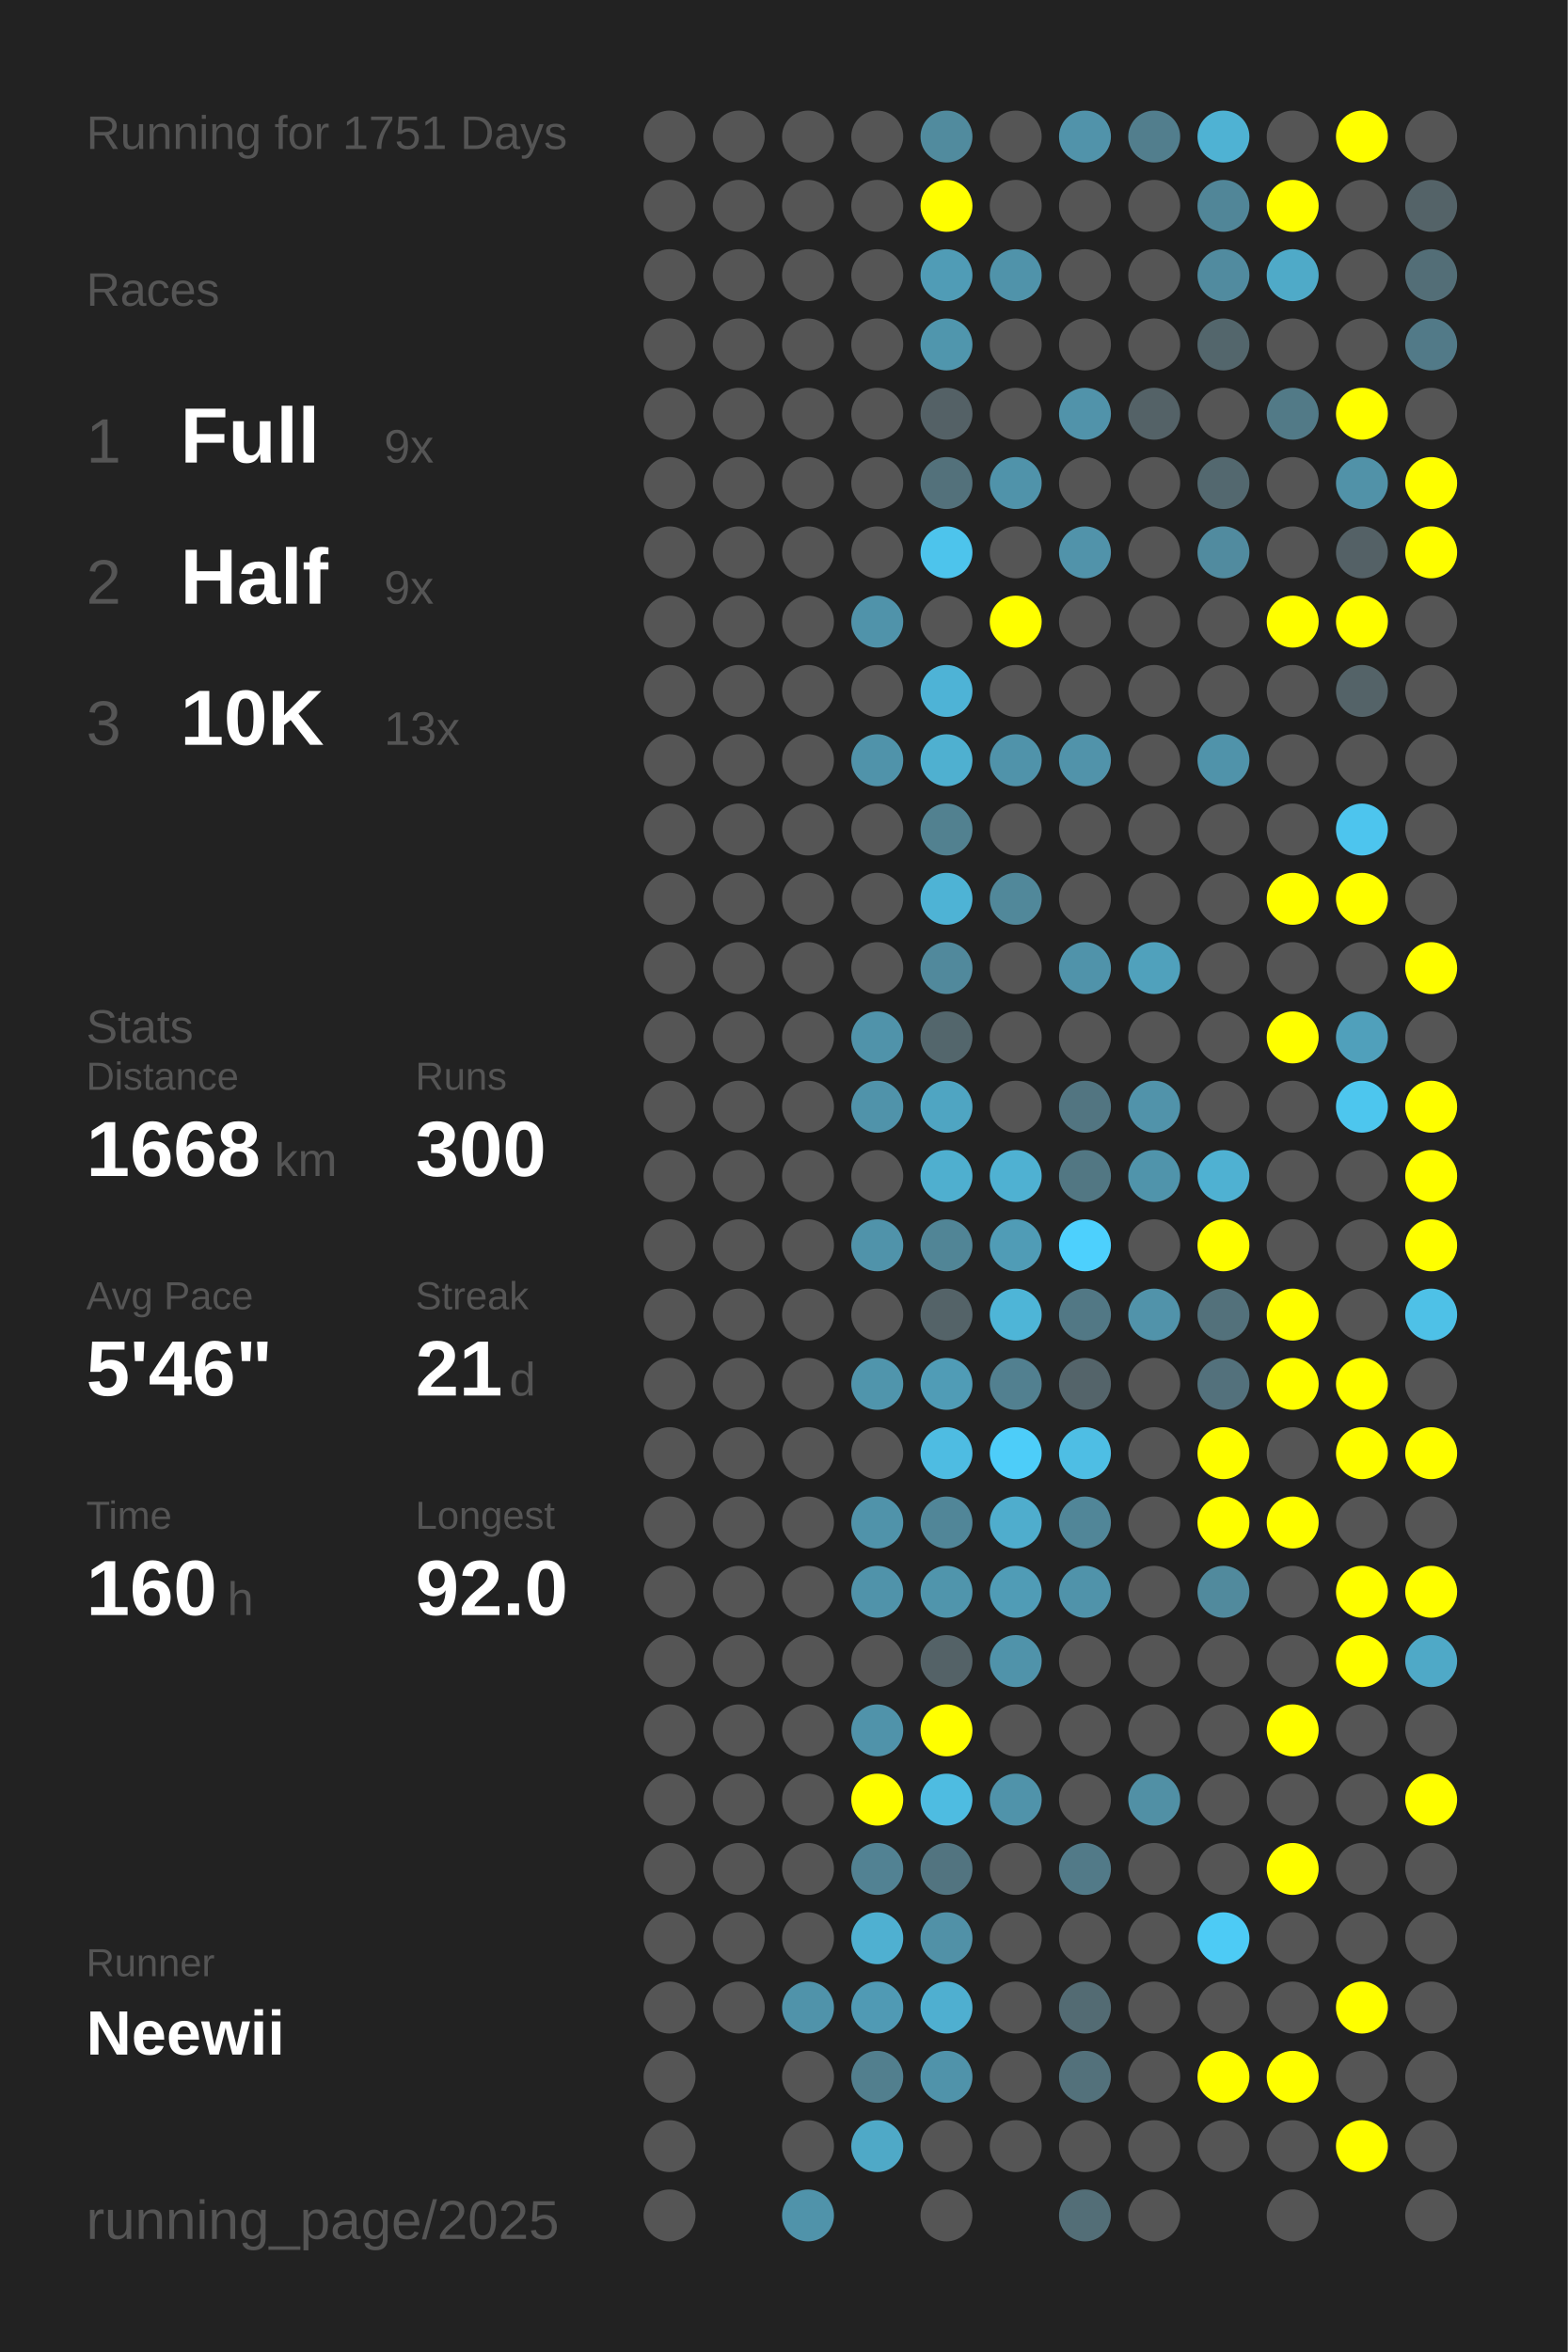
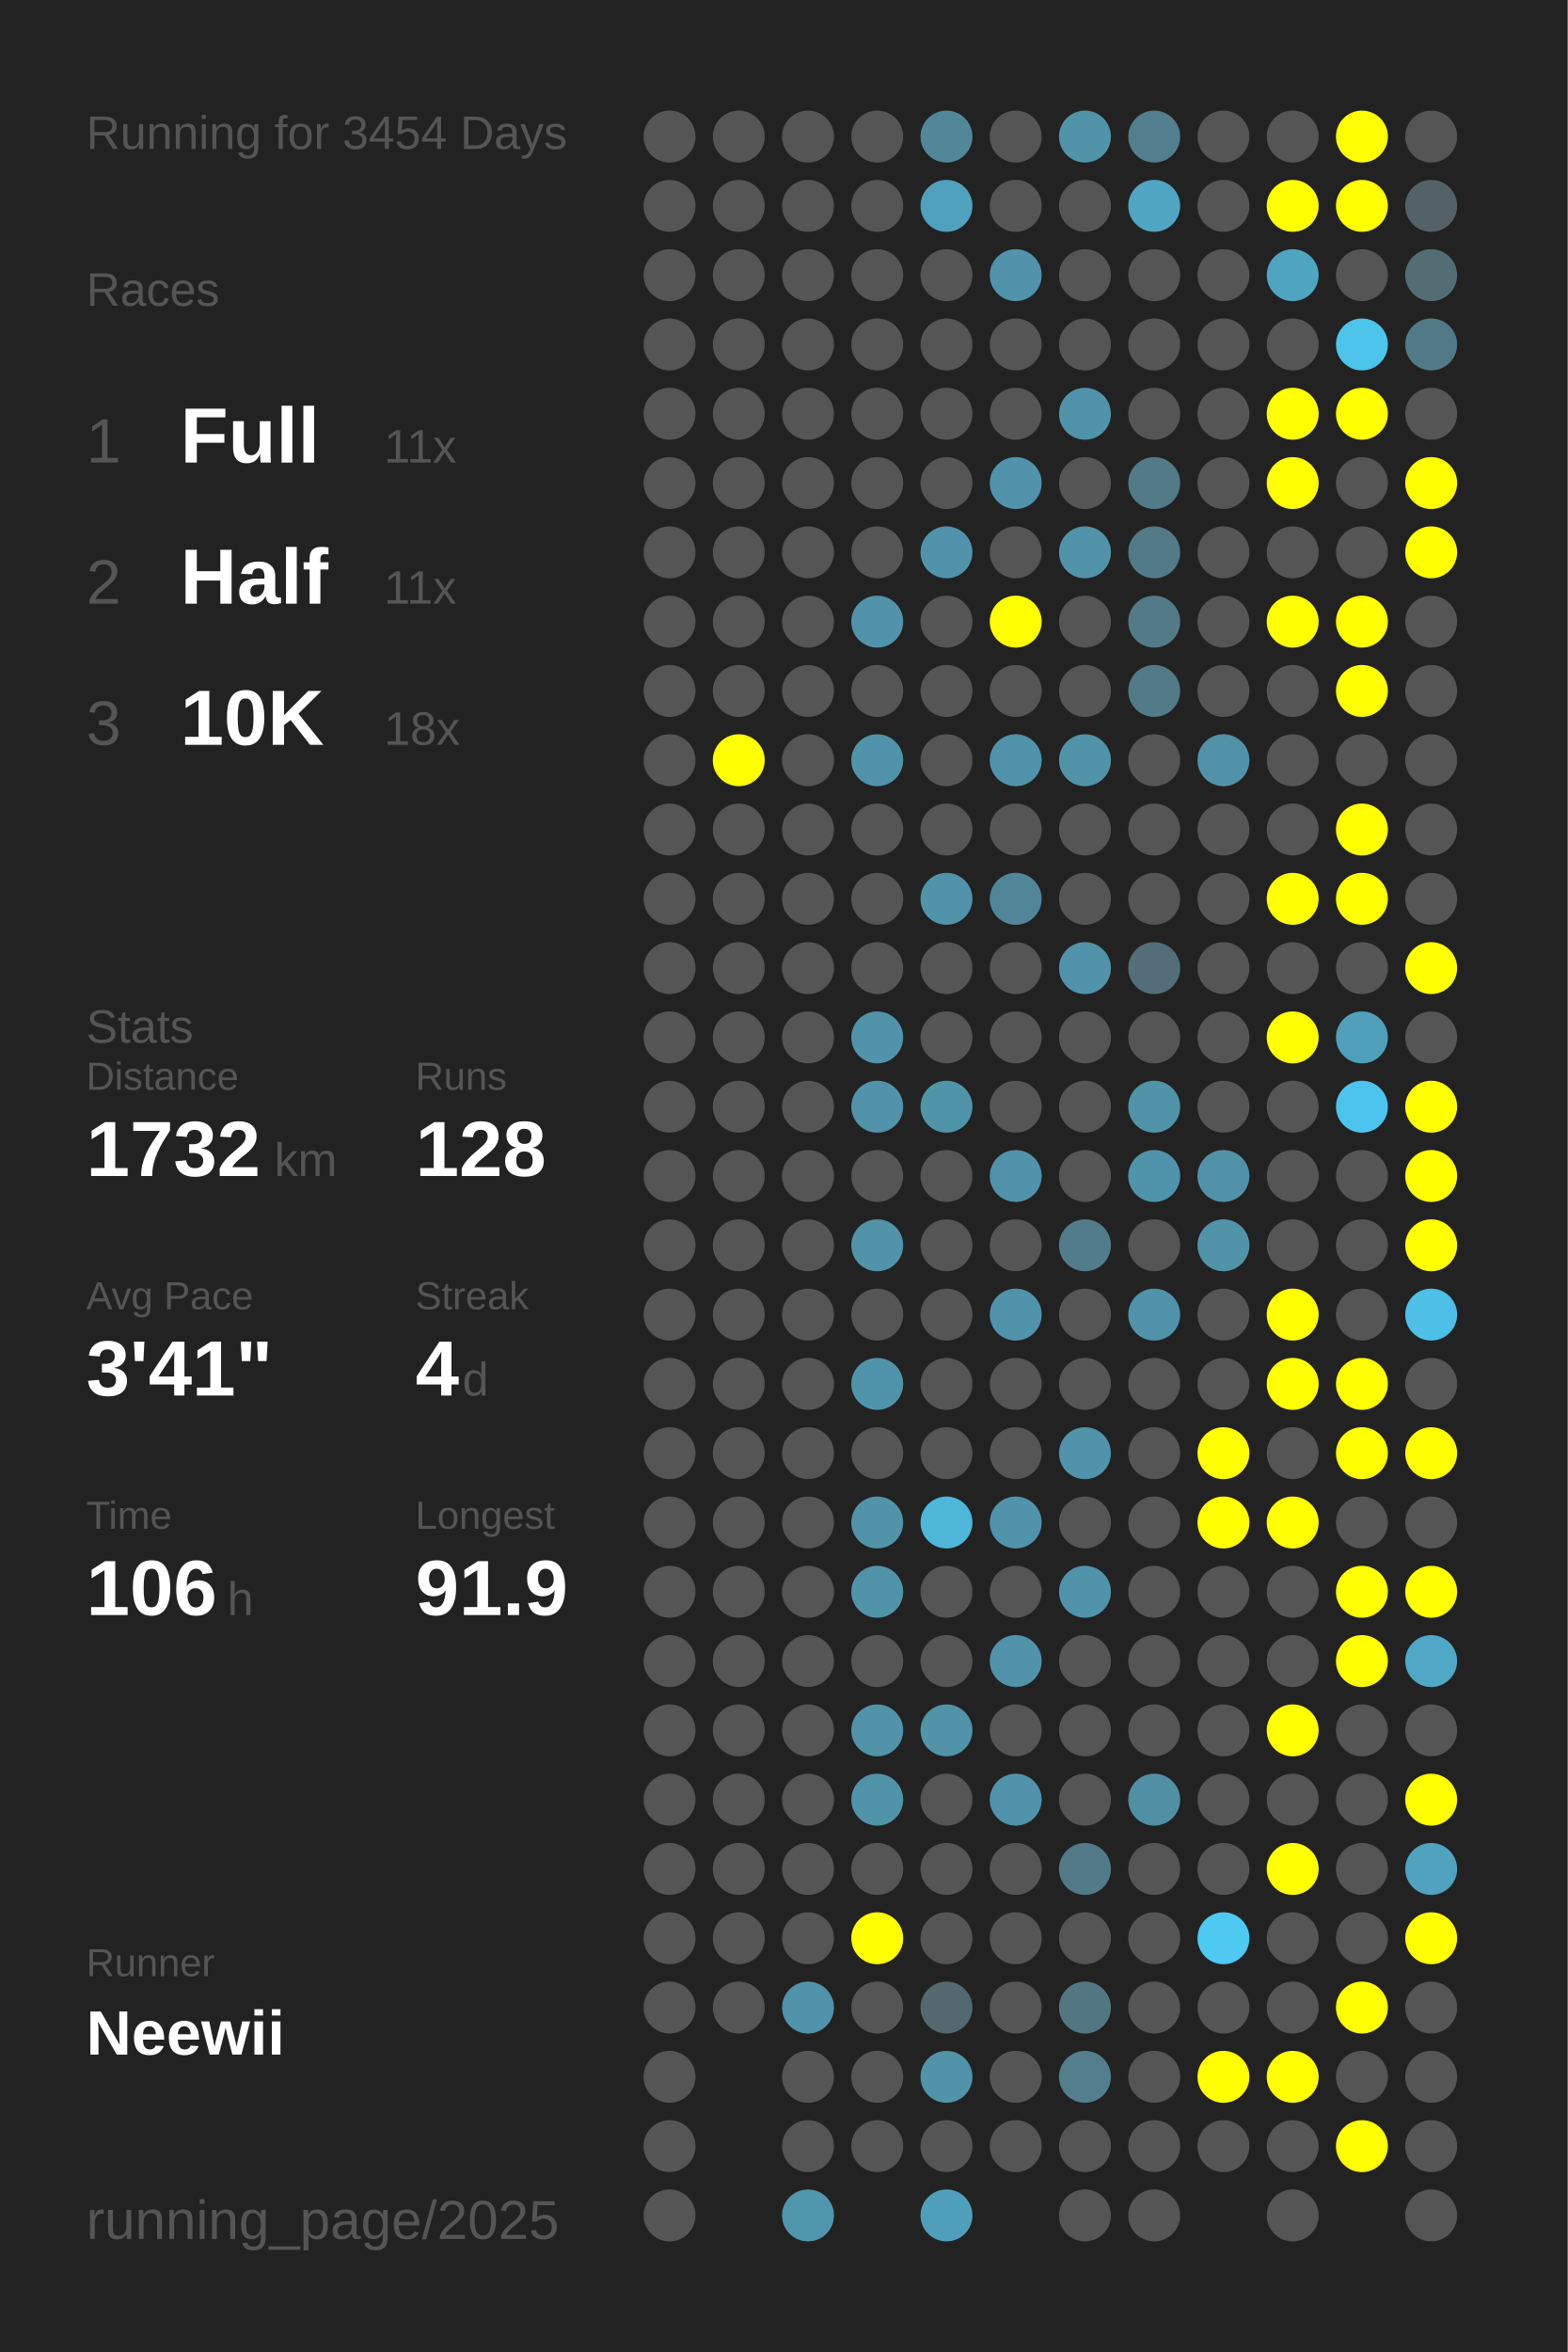
<svg xmlns="http://www.w3.org/2000/svg" baseProfile="full" height="300mm" version="1.1" viewBox="0,0,200,300" width="200mm">
  <defs />
  <rect fill="#222222" height="300" width="200" x="0" y="0" />
-   <text fill="#555555" style="font-size:6px; font-family:Arial;" x="11" y="19">Running for 1751 Days</text>
+   <text fill="#555555" style="font-size:6px; font-family:Arial;" x="11" y="19">Running for 3454 Days</text>
  <text fill="#555555" style="font-size:6px; font-family:Arial;" x="11" y="39">Races</text>
  <text fill="#555555" style="font-size:8px; font-family:Arial;" x="11" y="59">1</text>
  <text fill="#FFFFFF" style="font-size:10px; font-family:Arial; font-weight:bold;" x="23" y="59">Full</text>
-   <text fill="#555555" style="font-size:6px; font-family:Arial;" x="49" y="59">9x</text>
+   <text fill="#555555" style="font-size:6px; font-family:Arial;" x="49" y="59">11x</text>
  <text fill="#555555" style="font-size:8px; font-family:Arial;" x="11" y="77">2</text>
  <text fill="#FFFFFF" style="font-size:10px; font-family:Arial; font-weight:bold;" x="23" y="77">Half</text>
-   <text fill="#555555" style="font-size:6px; font-family:Arial;" x="49" y="77">9x</text>
+   <text fill="#555555" style="font-size:6px; font-family:Arial;" x="49" y="77">11x</text>
  <text fill="#555555" style="font-size:8px; font-family:Arial;" x="11" y="95">3</text>
  <text fill="#FFFFFF" style="font-size:10px; font-family:Arial; font-weight:bold;" x="23" y="95">10K</text>
-   <text fill="#555555" style="font-size:6px; font-family:Arial;" x="49" y="95">13x</text>
+   <text fill="#555555" style="font-size:6px; font-family:Arial;" x="49" y="95">18x</text>
  <text fill="#555555" style="font-size:6px; font-family:Arial;" x="11" y="133">Stats</text>
  <text fill="#555555" style="font-size:5px; font-family:Arial;" x="11" y="139">Distance</text>
-   <text fill="#FFFFFF" style="font-size:10px; font-family:Arial; font-weight:bold;" x="11" y="150">1668</text>
+   <text fill="#FFFFFF" style="font-size:10px; font-family:Arial; font-weight:bold;" x="11" y="150">1732</text>
  <text fill="#555555" style="font-size:6px; font-family:Arial;" x="35" y="150">km</text>
  <text fill="#555555" style="font-size:5px; font-family:Arial;" x="53" y="139">Runs</text>
-   <text fill="#FFFFFF" style="font-size:10px; font-family:Arial; font-weight:bold;" x="53" y="150">300</text>
+   <text fill="#FFFFFF" style="font-size:10px; font-family:Arial; font-weight:bold;" x="53" y="150">128</text>
  <text fill="#555555" style="font-size:5px; font-family:Arial;" x="11" y="167">Avg Pace</text>
-   <text fill="#FFFFFF" style="font-size:10px; font-family:Arial; font-weight:bold;" x="11" y="178">5'46"</text>
+   <text fill="#FFFFFF" style="font-size:10px; font-family:Arial; font-weight:bold;" x="11" y="178">3'41"</text>
  <text fill="#555555" style="font-size:5px; font-family:Arial;" x="53" y="167">Streak</text>
-   <text fill="#FFFFFF" style="font-size:10px; font-family:Arial; font-weight:bold;" x="53" y="178">21</text>
-   <text fill="#555555" style="font-size:6px; font-family:Arial;" x="65" y="178">d</text>
+   <text fill="#FFFFFF" style="font-size:10px; font-family:Arial; font-weight:bold;" x="53" y="178">4</text>
+   <text fill="#555555" style="font-size:6px; font-family:Arial;" x="59" y="178">d</text>
  <text fill="#555555" style="font-size:5px; font-family:Arial;" x="11" y="195">Time</text>
-   <text fill="#FFFFFF" style="font-size:10px; font-family:Arial; font-weight:bold;" x="11" y="206">160</text>
+   <text fill="#FFFFFF" style="font-size:10px; font-family:Arial; font-weight:bold;" x="11" y="206">106</text>
  <text fill="#555555" style="font-size:6px; font-family:Arial;" x="29" y="206">h</text>
  <text fill="#555555" style="font-size:5px; font-family:Arial;" x="53" y="195">Longest</text>
-   <text fill="#FFFFFF" style="font-size:10px; font-family:Arial; font-weight:bold;" x="53" y="206">92.0</text>
+   <text fill="#FFFFFF" style="font-size:10px; font-family:Arial; font-weight:bold;" x="53" y="206">91.9</text>
  <text fill="#555555" style="font-size:5px; font-family:Arial;" x="11" y="252.065">Runner</text>
  <text fill="#FFFFFF" style="font-size:8px; font-family:Arial; font-weight:bold;" x="11" y="262.065">Neewii</text>
  <text fill="#555555" style="font-size:7px; font-family:Arial;" x="11" y="285.581">running_page/2025</text>
  <circle cx="85.417" cy="17.419" fill="#555555" r="3.312" />
  <circle cx="85.417" cy="26.258" fill="#555555" r="3.312" />
  <circle cx="85.417" cy="35.097" fill="#555555" r="3.312" />
  <circle cx="85.417" cy="43.935" fill="#555555" r="3.312" />
  <circle cx="85.417" cy="52.774" fill="#555555" r="3.312" />
  <circle cx="85.417" cy="61.613" fill="#555555" r="3.312" />
  <circle cx="85.417" cy="70.452" fill="#555555" r="3.312" />
  <circle cx="85.417" cy="79.29" fill="#555555" r="3.312" />
  <circle cx="85.417" cy="88.129" fill="#555555" r="3.312" />
  <circle cx="85.417" cy="96.968" fill="#555555" r="3.312" />
  <circle cx="85.417" cy="105.806" fill="#555555" r="3.312" />
  <circle cx="85.417" cy="114.645" fill="#555555" r="3.312" />
  <circle cx="85.417" cy="123.484" fill="#555555" r="3.312" />
  <circle cx="85.417" cy="132.323" fill="#555555" r="3.312" />
  <circle cx="85.417" cy="141.161" fill="#555555" r="3.312" />
  <circle cx="85.417" cy="150" fill="#555555" r="3.312" />
  <circle cx="85.417" cy="158.839" fill="#555555" r="3.312" />
  <circle cx="85.417" cy="167.677" fill="#555555" r="3.312" />
  <circle cx="85.417" cy="176.516" fill="#555555" r="3.312" />
  <circle cx="85.417" cy="185.355" fill="#555555" r="3.312" />
  <circle cx="85.417" cy="194.194" fill="#555555" r="3.312" />
  <circle cx="85.417" cy="203.032" fill="#555555" r="3.312" />
  <circle cx="85.417" cy="211.871" fill="#555555" r="3.312" />
  <circle cx="85.417" cy="220.71" fill="#555555" r="3.312" />
  <circle cx="85.417" cy="229.548" fill="#555555" r="3.312" />
  <circle cx="85.417" cy="238.387" fill="#555555" r="3.312" />
  <circle cx="85.417" cy="247.226" fill="#555555" r="3.312" />
  <circle cx="85.417" cy="256.065" fill="#555555" r="3.312" />
  <circle cx="85.417" cy="264.903" fill="#555555" r="3.312" />
  <circle cx="85.417" cy="273.742" fill="#555555" r="3.312" />
  <circle cx="85.417" cy="282.581" fill="#555555" r="3.312" />
  <circle cx="94.25" cy="17.419" fill="#555555" r="3.312" />
  <circle cx="94.25" cy="26.258" fill="#555555" r="3.312" />
  <circle cx="94.25" cy="35.097" fill="#555555" r="3.312" />
  <circle cx="94.25" cy="43.935" fill="#555555" r="3.312" />
  <circle cx="94.25" cy="52.774" fill="#555555" r="3.312" />
  <circle cx="94.25" cy="61.613" fill="#555555" r="3.312" />
  <circle cx="94.25" cy="70.452" fill="#555555" r="3.312" />
  <circle cx="94.25" cy="79.29" fill="#555555" r="3.312" />
  <circle cx="94.25" cy="88.129" fill="#555555" r="3.312" />
-   <circle cx="94.25" cy="96.968" fill="#555555" r="3.312" />
+   <circle cx="94.25" cy="96.968" fill="#FFFF00" r="3.312" />
  <circle cx="94.25" cy="105.806" fill="#555555" r="3.312" />
  <circle cx="94.25" cy="114.645" fill="#555555" r="3.312" />
  <circle cx="94.25" cy="123.484" fill="#555555" r="3.312" />
  <circle cx="94.25" cy="132.323" fill="#555555" r="3.312" />
  <circle cx="94.25" cy="141.161" fill="#555555" r="3.312" />
  <circle cx="94.25" cy="150" fill="#555555" r="3.312" />
  <circle cx="94.25" cy="158.839" fill="#555555" r="3.312" />
  <circle cx="94.25" cy="167.677" fill="#555555" r="3.312" />
  <circle cx="94.25" cy="176.516" fill="#555555" r="3.312" />
  <circle cx="94.25" cy="185.355" fill="#555555" r="3.312" />
  <circle cx="94.25" cy="194.194" fill="#555555" r="3.312" />
  <circle cx="94.25" cy="203.032" fill="#555555" r="3.312" />
  <circle cx="94.25" cy="211.871" fill="#555555" r="3.312" />
  <circle cx="94.25" cy="220.71" fill="#555555" r="3.312" />
  <circle cx="94.25" cy="229.548" fill="#555555" r="3.312" />
  <circle cx="94.25" cy="238.387" fill="#555555" r="3.312" />
  <circle cx="94.25" cy="247.226" fill="#555555" r="3.312" />
  <circle cx="94.25" cy="256.065" fill="#555555" r="3.312" />
  <circle cx="103.083" cy="17.419" fill="#555555" r="3.312" />
  <circle cx="103.083" cy="26.258" fill="#555555" r="3.312" />
  <circle cx="103.083" cy="35.097" fill="#555555" r="3.312" />
  <circle cx="103.083" cy="43.935" fill="#555555" r="3.312" />
  <circle cx="103.083" cy="52.774" fill="#555555" r="3.312" />
  <circle cx="103.083" cy="61.613" fill="#555555" r="3.312" />
  <circle cx="103.083" cy="70.452" fill="#555555" r="3.312" />
  <circle cx="103.083" cy="79.29" fill="#555555" r="3.312" />
  <circle cx="103.083" cy="88.129" fill="#555555" r="3.312" />
  <circle cx="103.083" cy="96.968" fill="#555555" r="3.312" />
  <circle cx="103.083" cy="105.806" fill="#555555" r="3.312" />
  <circle cx="103.083" cy="114.645" fill="#555555" r="3.312" />
  <circle cx="103.083" cy="123.484" fill="#555555" r="3.312" />
  <circle cx="103.083" cy="132.323" fill="#555555" r="3.312" />
  <circle cx="103.083" cy="141.161" fill="#555555" r="3.312" />
  <circle cx="103.083" cy="150" fill="#555555" r="3.312" />
  <circle cx="103.083" cy="158.839" fill="#555555" r="3.312" />
  <circle cx="103.083" cy="167.677" fill="#555555" r="3.312" />
  <circle cx="103.083" cy="176.516" fill="#555555" r="3.312" />
  <circle cx="103.083" cy="185.355" fill="#555555" r="3.312" />
  <circle cx="103.083" cy="194.194" fill="#555555" r="3.312" />
  <circle cx="103.083" cy="203.032" fill="#555555" r="3.312" />
  <circle cx="103.083" cy="211.871" fill="#555555" r="3.312" />
  <circle cx="103.083" cy="220.71" fill="#555555" r="3.312" />
  <circle cx="103.083" cy="229.548" fill="#555555" r="3.312" />
  <circle cx="103.083" cy="238.387" fill="#555555" r="3.312" />
  <circle cx="103.083" cy="247.226" fill="#555555" r="3.312" />
  <circle cx="103.083" cy="256.065" fill="#5093aa" r="3.312" />
  <circle cx="103.083" cy="264.903" fill="#555555" r="3.312" />
  <circle cx="103.083" cy="273.742" fill="#555555" r="3.312" />
-   <circle cx="103.083" cy="282.581" fill="#5093aa" r="3.312" />
+   <circle cx="103.083" cy="282.581" fill="#5096ad" r="3.312" />
  <circle cx="111.917" cy="17.419" fill="#555555" r="3.312" />
  <circle cx="111.917" cy="26.258" fill="#555555" r="3.312" />
  <circle cx="111.917" cy="35.097" fill="#555555" r="3.312" />
  <circle cx="111.917" cy="43.935" fill="#555555" r="3.312" />
  <circle cx="111.917" cy="52.774" fill="#555555" r="3.312" />
  <circle cx="111.917" cy="61.613" fill="#555555" r="3.312" />
  <circle cx="111.917" cy="70.452" fill="#555555" r="3.312" />
  <circle cx="111.917" cy="79.29" fill="#5093aa" r="3.312" />
  <circle cx="111.917" cy="88.129" fill="#555555" r="3.312" />
  <circle cx="111.917" cy="96.968" fill="#5093aa" r="3.312" />
  <circle cx="111.917" cy="105.806" fill="#555555" r="3.312" />
  <circle cx="111.917" cy="114.645" fill="#555555" r="3.312" />
  <circle cx="111.917" cy="123.484" fill="#555555" r="3.312" />
  <circle cx="111.917" cy="132.323" fill="#5093aa" r="3.312" />
  <circle cx="111.917" cy="141.161" fill="#5093aa" r="3.312" />
  <circle cx="111.917" cy="150" fill="#555555" r="3.312" />
-   <circle cx="111.917" cy="158.839" fill="#5093aa" r="3.312" />
+   <circle cx="111.917" cy="158.839" fill="#5193a9" r="3.312" />
  <circle cx="111.917" cy="167.677" fill="#555555" r="3.312" />
-   <circle cx="111.917" cy="176.516" fill="#5095ac" r="3.312" />
+   <circle cx="111.917" cy="176.516" fill="#5094ab" r="3.312" />
  <circle cx="111.917" cy="185.355" fill="#555555" r="3.312" />
-   <circle cx="111.917" cy="194.194" fill="#5093aa" r="3.312" />
-   <circle cx="111.917" cy="203.032" fill="#5093aa" r="3.312" />
+   <circle cx="111.917" cy="194.194" fill="#5193a9" r="3.312" />
+   <circle cx="111.917" cy="203.032" fill="#5193a9" r="3.312" />
  <circle cx="111.917" cy="211.871" fill="#555555" r="3.312" />
-   <circle cx="111.917" cy="220.71" fill="#5093aa" r="3.312" />
-   <circle cx="111.917" cy="229.548" fill="#FFFF00" r="3.312" />
-   <circle cx="111.917" cy="238.387" fill="#528293" r="3.312" />
-   <circle cx="111.917" cy="247.226" fill="#4fb0d1" r="3.312" />
-   <circle cx="111.917" cy="256.065" fill="#509ab4" r="3.312" />
-   <circle cx="111.917" cy="264.903" fill="#527f8e" r="3.312" />
-   <circle cx="111.917" cy="273.742" fill="#4fa9c7" r="3.312" />
-   <circle cx="120.75" cy="17.419" fill="#518b9e" r="3.312" />
-   <circle cx="120.75" cy="26.258" fill="#FFFF00" r="3.312" />
-   <circle cx="120.75" cy="35.097" fill="#509cb6" r="3.312" />
-   <circle cx="120.75" cy="43.935" fill="#5096ad" r="3.312" />
-   <circle cx="120.75" cy="52.774" fill="#546166" r="3.312" />
-   <circle cx="120.75" cy="61.613" fill="#53717b" r="3.312" />
-   <circle cx="120.75" cy="70.452" fill="#4dc4ec" r="3.312" />
+   <circle cx="111.917" cy="220.71" fill="#5193a9" r="3.312" />
+   <circle cx="111.917" cy="229.548" fill="#5193a9" r="3.312" />
+   <circle cx="111.917" cy="238.387" fill="#555555" r="3.312" />
+   <circle cx="111.917" cy="247.226" fill="#FFFF00" r="3.312" />
+   <circle cx="111.917" cy="256.065" fill="#555555" r="3.312" />
+   <circle cx="111.917" cy="264.903" fill="#555555" r="3.312" />
+   <circle cx="111.917" cy="273.742" fill="#555555" r="3.312" />
+   <circle cx="120.75" cy="17.419" fill="#518799" r="3.312" />
+   <circle cx="120.75" cy="26.258" fill="#50a1bd" r="3.312" />
+   <circle cx="120.75" cy="35.097" fill="#555555" r="3.312" />
+   <circle cx="120.75" cy="43.935" fill="#555555" r="3.312" />
+   <circle cx="120.75" cy="52.774" fill="#555555" r="3.312" />
+   <circle cx="120.75" cy="61.613" fill="#555555" r="3.312" />
+   <circle cx="120.75" cy="70.452" fill="#5093aa" r="3.312" />
  <circle cx="120.75" cy="79.29" fill="#555555" r="3.312" />
-   <circle cx="120.75" cy="88.129" fill="#4eb3d6" r="3.312" />
-   <circle cx="120.75" cy="96.968" fill="#4fb0d0" r="3.312" />
-   <circle cx="120.75" cy="105.806" fill="#528190" r="3.312" />
-   <circle cx="120.75" cy="114.645" fill="#4eb3d5" r="3.312" />
-   <circle cx="120.75" cy="123.484" fill="#51899c" r="3.312" />
-   <circle cx="120.75" cy="132.323" fill="#53666c" r="3.312" />
-   <circle cx="120.75" cy="141.161" fill="#4fa5c2" r="3.312" />
-   <circle cx="120.75" cy="150" fill="#4fafcf" r="3.312" />
-   <circle cx="120.75" cy="158.839" fill="#518596" r="3.312" />
-   <circle cx="120.75" cy="167.677" fill="#546368" r="3.312" />
-   <circle cx="120.75" cy="176.516" fill="#509cb6" r="3.312" />
-   <circle cx="120.75" cy="185.355" fill="#4ebce2" r="3.312" />
-   <circle cx="120.75" cy="194.194" fill="#518698" r="3.312" />
-   <circle cx="120.75" cy="203.032" fill="#5095ac" r="3.312" />
-   <circle cx="120.75" cy="211.871" fill="#546267" r="3.312" />
-   <circle cx="120.75" cy="220.71" fill="#FFFF00" r="3.312" />
-   <circle cx="120.75" cy="229.548" fill="#4ebce1" r="3.312" />
-   <circle cx="120.75" cy="238.387" fill="#527480" r="3.312" />
-   <circle cx="120.75" cy="247.226" fill="#5191a7" r="3.312" />
-   <circle cx="120.75" cy="256.065" fill="#4fafd0" r="3.312" />
-   <circle cx="120.75" cy="264.903" fill="#5093aa" r="3.312" />
+   <circle cx="120.75" cy="88.129" fill="#555555" r="3.312" />
+   <circle cx="120.75" cy="96.968" fill="#555555" r="3.312" />
+   <circle cx="120.75" cy="105.806" fill="#555555" r="3.312" />
+   <circle cx="120.75" cy="114.645" fill="#5093aa" r="3.312" />
+   <circle cx="120.75" cy="123.484" fill="#555555" r="3.312" />
+   <circle cx="120.75" cy="132.323" fill="#555555" r="3.312" />
+   <circle cx="120.75" cy="141.161" fill="#5094aa" r="3.312" />
+   <circle cx="120.75" cy="150" fill="#555555" r="3.312" />
+   <circle cx="120.75" cy="158.839" fill="#555555" r="3.312" />
+   <circle cx="120.75" cy="167.677" fill="#555555" r="3.312" />
+   <circle cx="120.75" cy="176.516" fill="#555555" r="3.312" />
+   <circle cx="120.75" cy="185.355" fill="#555555" r="3.312" />
+   <circle cx="120.75" cy="194.194" fill="#4eb7da" r="3.312" />
+   <circle cx="120.75" cy="203.032" fill="#555555" r="3.312" />
+   <circle cx="120.75" cy="211.871" fill="#555555" r="3.312" />
+   <circle cx="120.75" cy="220.71" fill="#5193a9" r="3.312" />
+   <circle cx="120.75" cy="229.548" fill="#555555" r="3.312" />
+   <circle cx="120.75" cy="238.387" fill="#555555" r="3.312" />
+   <circle cx="120.75" cy="247.226" fill="#555555" r="3.312" />
+   <circle cx="120.75" cy="256.065" fill="#53686f" r="3.312" />
+   <circle cx="120.75" cy="264.903" fill="#5193a9" r="3.312" />
  <circle cx="120.75" cy="273.742" fill="#555555" r="3.312" />
-   <circle cx="120.75" cy="282.581" fill="#555555" r="3.312" />
+   <circle cx="120.75" cy="282.581" fill="#509fba" r="3.312" />
  <circle cx="129.583" cy="17.419" fill="#555555" r="3.312" />
  <circle cx="129.583" cy="26.258" fill="#555555" r="3.312" />
  <circle cx="129.583" cy="35.097" fill="#5093aa" r="3.312" />
  <circle cx="129.583" cy="43.935" fill="#555555" r="3.312" />
  <circle cx="129.583" cy="52.774" fill="#555555" r="3.312" />
  <circle cx="129.583" cy="61.613" fill="#5093aa" r="3.312" />
  <circle cx="129.583" cy="70.452" fill="#555555" r="3.312" />
  <circle cx="129.583" cy="79.29" fill="#FFFF00" r="3.312" />
  <circle cx="129.583" cy="88.129" fill="#555555" r="3.312" />
  <circle cx="129.583" cy="96.968" fill="#5093aa" r="3.312" />
  <circle cx="129.583" cy="105.806" fill="#555555" r="3.312" />
-   <circle cx="129.583" cy="114.645" fill="#51889a" r="3.312" />
+   <circle cx="129.583" cy="114.645" fill="#518698" r="3.312" />
  <circle cx="129.583" cy="123.484" fill="#555555" r="3.312" />
  <circle cx="129.583" cy="132.323" fill="#555555" r="3.312" />
  <circle cx="129.583" cy="141.161" fill="#555555" r="3.312" />
-   <circle cx="129.583" cy="150" fill="#4fb1d2" r="3.312" />
-   <circle cx="129.583" cy="158.839" fill="#509cb6" r="3.312" />
-   <circle cx="129.583" cy="167.677" fill="#4eb5d7" r="3.312" />
-   <circle cx="129.583" cy="176.516" fill="#528090" r="3.312" />
-   <circle cx="129.583" cy="185.355" fill="#4dcdf9" r="3.312" />
-   <circle cx="129.583" cy="194.194" fill="#4fadcd" r="3.312" />
-   <circle cx="129.583" cy="203.032" fill="#509cb6" r="3.312" />
+   <circle cx="129.583" cy="150" fill="#5093aa" r="3.312" />
+   <circle cx="129.583" cy="158.839" fill="#555555" r="3.312" />
+   <circle cx="129.583" cy="167.677" fill="#5093aa" r="3.312" />
+   <circle cx="129.583" cy="176.516" fill="#555555" r="3.312" />
+   <circle cx="129.583" cy="185.355" fill="#555555" r="3.312" />
+   <circle cx="129.583" cy="194.194" fill="#5093aa" r="3.312" />
+   <circle cx="129.583" cy="203.032" fill="#555555" r="3.312" />
  <circle cx="129.583" cy="211.871" fill="#5093aa" r="3.312" />
  <circle cx="129.583" cy="220.71" fill="#555555" r="3.312" />
  <circle cx="129.583" cy="229.548" fill="#5093aa" r="3.312" />
  <circle cx="129.583" cy="238.387" fill="#555555" r="3.312" />
  <circle cx="129.583" cy="247.226" fill="#555555" r="3.312" />
  <circle cx="129.583" cy="256.065" fill="#555555" r="3.312" />
  <circle cx="129.583" cy="264.903" fill="#555555" r="3.312" />
  <circle cx="129.583" cy="273.742" fill="#555555" r="3.312" />
-   <circle cx="138.417" cy="17.419" fill="#5193aa" r="3.312" />
+   <circle cx="138.417" cy="17.419" fill="#5193a9" r="3.312" />
  <circle cx="138.417" cy="26.258" fill="#555555" r="3.312" />
  <circle cx="138.417" cy="35.097" fill="#555555" r="3.312" />
  <circle cx="138.417" cy="43.935" fill="#555555" r="3.312" />
-   <circle cx="138.417" cy="52.774" fill="#5193aa" r="3.312" />
+   <circle cx="138.417" cy="52.774" fill="#5093aa" r="3.312" />
  <circle cx="138.417" cy="61.613" fill="#555555" r="3.312" />
-   <circle cx="138.417" cy="70.452" fill="#5193aa" r="3.312" />
+   <circle cx="138.417" cy="70.452" fill="#5193a9" r="3.312" />
  <circle cx="138.417" cy="79.29" fill="#555555" r="3.312" />
  <circle cx="138.417" cy="88.129" fill="#555555" r="3.312" />
-   <circle cx="138.417" cy="96.968" fill="#5193aa" r="3.312" />
+   <circle cx="138.417" cy="96.968" fill="#5193a9" r="3.312" />
  <circle cx="138.417" cy="105.806" fill="#555555" r="3.312" />
  <circle cx="138.417" cy="114.645" fill="#555555" r="3.312" />
  <circle cx="138.417" cy="123.484" fill="#5093aa" r="3.312" />
  <circle cx="138.417" cy="132.323" fill="#555555" r="3.312" />
-   <circle cx="138.417" cy="141.161" fill="#527581" r="3.312" />
-   <circle cx="138.417" cy="150" fill="#527783" r="3.312" />
-   <circle cx="138.417" cy="158.839" fill="#4dd0fd" r="3.312" />
-   <circle cx="138.417" cy="167.677" fill="#527885" r="3.312" />
-   <circle cx="138.417" cy="176.516" fill="#54646a" r="3.312" />
-   <circle cx="138.417" cy="185.355" fill="#4ebee4" r="3.312" />
-   <circle cx="138.417" cy="194.194" fill="#518698" r="3.312" />
+   <circle cx="138.417" cy="141.161" fill="#555555" r="3.312" />
+   <circle cx="138.417" cy="150" fill="#555555" r="3.312" />
+   <circle cx="138.417" cy="158.839" fill="#527c8b" r="3.312" />
+   <circle cx="138.417" cy="167.677" fill="#555555" r="3.312" />
+   <circle cx="138.417" cy="176.516" fill="#555555" r="3.312" />
+   <circle cx="138.417" cy="185.355" fill="#5093aa" r="3.312" />
+   <circle cx="138.417" cy="194.194" fill="#555555" r="3.312" />
  <circle cx="138.417" cy="203.032" fill="#5093aa" r="3.312" />
  <circle cx="138.417" cy="211.871" fill="#555555" r="3.312" />
  <circle cx="138.417" cy="220.71" fill="#555555" r="3.312" />
  <circle cx="138.417" cy="229.548" fill="#555555" r="3.312" />
-   <circle cx="138.417" cy="238.387" fill="#527a88" r="3.312" />
+   <circle cx="138.417" cy="238.387" fill="#527987" r="3.312" />
  <circle cx="138.417" cy="247.226" fill="#555555" r="3.312" />
-   <circle cx="138.417" cy="256.065" fill="#536b73" r="3.312" />
-   <circle cx="138.417" cy="264.903" fill="#53717b" r="3.312" />
+   <circle cx="138.417" cy="256.065" fill="#527783" r="3.312" />
+   <circle cx="138.417" cy="264.903" fill="#527e8d" r="3.312" />
  <circle cx="138.417" cy="273.742" fill="#555555" r="3.312" />
-   <circle cx="138.417" cy="282.581" fill="#536e77" r="3.312" />
+   <circle cx="138.417" cy="282.581" fill="#555555" r="3.312" />
  <circle cx="147.25" cy="17.419" fill="#527e8d" r="3.312" />
-   <circle cx="147.25" cy="26.258" fill="#555555" r="3.312" />
+   <circle cx="147.25" cy="26.258" fill="#4fa5c2" r="3.312" />
  <circle cx="147.25" cy="35.097" fill="#555555" r="3.312" />
  <circle cx="147.25" cy="43.935" fill="#555555" r="3.312" />
-   <circle cx="147.25" cy="52.774" fill="#546267" r="3.312" />
-   <circle cx="147.25" cy="61.613" fill="#555555" r="3.312" />
-   <circle cx="147.25" cy="70.452" fill="#555555" r="3.312" />
-   <circle cx="147.25" cy="79.29" fill="#555555" r="3.312" />
-   <circle cx="147.25" cy="88.129" fill="#555555" r="3.312" />
+   <circle cx="147.25" cy="52.774" fill="#555555" r="3.312" />
+   <circle cx="147.25" cy="61.613" fill="#527a87" r="3.312" />
+   <circle cx="147.25" cy="70.452" fill="#527a87" r="3.312" />
+   <circle cx="147.25" cy="79.29" fill="#527a87" r="3.312" />
+   <circle cx="147.25" cy="88.129" fill="#527a87" r="3.312" />
  <circle cx="147.25" cy="96.968" fill="#555555" r="3.312" />
  <circle cx="147.25" cy="105.806" fill="#555555" r="3.312" />
  <circle cx="147.25" cy="114.645" fill="#555555" r="3.312" />
-   <circle cx="147.25" cy="123.484" fill="#50a1bc" r="3.312" />
+   <circle cx="147.25" cy="123.484" fill="#536e78" r="3.312" />
  <circle cx="147.25" cy="132.323" fill="#555555" r="3.312" />
-   <circle cx="147.25" cy="141.161" fill="#5193aa" r="3.312" />
+   <circle cx="147.25" cy="141.161" fill="#5193a9" r="3.312" />
  <circle cx="147.25" cy="150" fill="#5094ab" r="3.312" />
  <circle cx="147.25" cy="158.839" fill="#555555" r="3.312" />
-   <circle cx="147.25" cy="167.677" fill="#5193aa" r="3.312" />
+   <circle cx="147.25" cy="167.677" fill="#5093aa" r="3.312" />
  <circle cx="147.25" cy="176.516" fill="#555555" r="3.312" />
  <circle cx="147.25" cy="185.355" fill="#555555" r="3.312" />
  <circle cx="147.25" cy="194.194" fill="#555555" r="3.312" />
  <circle cx="147.25" cy="203.032" fill="#555555" r="3.312" />
  <circle cx="147.25" cy="211.871" fill="#555555" r="3.312" />
  <circle cx="147.25" cy="220.71" fill="#555555" r="3.312" />
-   <circle cx="147.25" cy="229.548" fill="#5190a5" r="3.312" />
+   <circle cx="147.25" cy="229.548" fill="#518fa4" r="3.312" />
  <circle cx="147.25" cy="238.387" fill="#555555" r="3.312" />
  <circle cx="147.25" cy="247.226" fill="#555555" r="3.312" />
  <circle cx="147.25" cy="256.065" fill="#555555" r="3.312" />
  <circle cx="147.25" cy="264.903" fill="#555555" r="3.312" />
  <circle cx="147.25" cy="273.742" fill="#555555" r="3.312" />
  <circle cx="147.25" cy="282.581" fill="#555555" r="3.312" />
-   <circle cx="156.083" cy="17.419" fill="#4fb2d3" r="3.312" />
-   <circle cx="156.083" cy="26.258" fill="#518698" r="3.312" />
-   <circle cx="156.083" cy="35.097" fill="#518b9f" r="3.312" />
-   <circle cx="156.083" cy="43.935" fill="#53666c" r="3.312" />
+   <circle cx="156.083" cy="17.419" fill="#555555" r="3.312" />
+   <circle cx="156.083" cy="26.258" fill="#555555" r="3.312" />
+   <circle cx="156.083" cy="35.097" fill="#555555" r="3.312" />
+   <circle cx="156.083" cy="43.935" fill="#555555" r="3.312" />
  <circle cx="156.083" cy="52.774" fill="#555555" r="3.312" />
-   <circle cx="156.083" cy="61.613" fill="#53686f" r="3.312" />
-   <circle cx="156.083" cy="70.452" fill="#518b9f" r="3.312" />
+   <circle cx="156.083" cy="61.613" fill="#555555" r="3.312" />
+   <circle cx="156.083" cy="70.452" fill="#555555" r="3.312" />
  <circle cx="156.083" cy="79.29" fill="#555555" r="3.312" />
  <circle cx="156.083" cy="88.129" fill="#555555" r="3.312" />
-   <circle cx="156.083" cy="96.968" fill="#5093aa" r="3.312" />
+   <circle cx="156.083" cy="96.968" fill="#5192a9" r="3.312" />
  <circle cx="156.083" cy="105.806" fill="#555555" r="3.312" />
  <circle cx="156.083" cy="114.645" fill="#555555" r="3.312" />
  <circle cx="156.083" cy="123.484" fill="#555555" r="3.312" />
  <circle cx="156.083" cy="132.323" fill="#555555" r="3.312" />
  <circle cx="156.083" cy="141.161" fill="#555555" r="3.312" />
-   <circle cx="156.083" cy="150" fill="#4fb1d2" r="3.312" />
-   <circle cx="156.083" cy="158.839" fill="#FFFF00" r="3.312" />
-   <circle cx="156.083" cy="167.677" fill="#53717b" r="3.312" />
-   <circle cx="156.083" cy="176.516" fill="#53717c" r="3.312" />
+   <circle cx="156.083" cy="150" fill="#5192a8" r="3.312" />
+   <circle cx="156.083" cy="158.839" fill="#5193a9" r="3.312" />
+   <circle cx="156.083" cy="167.677" fill="#555555" r="3.312" />
+   <circle cx="156.083" cy="176.516" fill="#555555" r="3.312" />
  <circle cx="156.083" cy="185.355" fill="#FFFF00" r="3.312" />
  <circle cx="156.083" cy="194.194" fill="#FFFF00" r="3.312" />
-   <circle cx="156.083" cy="203.032" fill="#518a9d" r="3.312" />
+   <circle cx="156.083" cy="203.032" fill="#555555" r="3.312" />
  <circle cx="156.083" cy="211.871" fill="#555555" r="3.312" />
  <circle cx="156.083" cy="220.71" fill="#555555" r="3.312" />
  <circle cx="156.083" cy="229.548" fill="#555555" r="3.312" />
  <circle cx="156.083" cy="238.387" fill="#555555" r="3.312" />
-   <circle cx="156.083" cy="247.226" fill="#4dcbf5" r="3.312" />
+   <circle cx="156.083" cy="247.226" fill="#4dc9f2" r="3.312" />
  <circle cx="156.083" cy="256.065" fill="#555555" r="3.312" />
  <circle cx="156.083" cy="264.903" fill="#FFFF00" r="3.312" />
  <circle cx="156.083" cy="273.742" fill="#555555" r="3.312" />
  <circle cx="164.917" cy="17.419" fill="#555555" r="3.312" />
  <circle cx="164.917" cy="26.258" fill="#FFFF00" r="3.312" />
-   <circle cx="164.917" cy="35.097" fill="#4faac8" r="3.312" />
+   <circle cx="164.917" cy="35.097" fill="#4fa4c0" r="3.312" />
  <circle cx="164.917" cy="43.935" fill="#555555" r="3.312" />
-   <circle cx="164.917" cy="52.774" fill="#527a87" r="3.312" />
-   <circle cx="164.917" cy="61.613" fill="#555555" r="3.312" />
+   <circle cx="164.917" cy="52.774" fill="#FFFF00" r="3.312" />
+   <circle cx="164.917" cy="61.613" fill="#FFFF00" r="3.312" />
  <circle cx="164.917" cy="70.452" fill="#555555" r="3.312" />
  <circle cx="164.917" cy="79.29" fill="#FFFF00" r="3.312" />
  <circle cx="164.917" cy="88.129" fill="#555555" r="3.312" />
  <circle cx="164.917" cy="96.968" fill="#555555" r="3.312" />
  <circle cx="164.917" cy="105.806" fill="#555555" r="3.312" />
  <circle cx="164.917" cy="114.645" fill="#FFFF00" r="3.312" />
  <circle cx="164.917" cy="123.484" fill="#555555" r="3.312" />
  <circle cx="164.917" cy="132.323" fill="#FFFF00" r="3.312" />
  <circle cx="164.917" cy="141.161" fill="#555555" r="3.312" />
  <circle cx="164.917" cy="150" fill="#555555" r="3.312" />
  <circle cx="164.917" cy="158.839" fill="#555555" r="3.312" />
  <circle cx="164.917" cy="167.677" fill="#FFFF00" r="3.312" />
  <circle cx="164.917" cy="176.516" fill="#FFFF00" r="3.312" />
  <circle cx="164.917" cy="185.355" fill="#555555" r="3.312" />
  <circle cx="164.917" cy="194.194" fill="#FFFF00" r="3.312" />
  <circle cx="164.917" cy="203.032" fill="#555555" r="3.312" />
  <circle cx="164.917" cy="211.871" fill="#555555" r="3.312" />
  <circle cx="164.917" cy="220.71" fill="#FFFF00" r="3.312" />
  <circle cx="164.917" cy="229.548" fill="#555555" r="3.312" />
  <circle cx="164.917" cy="238.387" fill="#FFFF00" r="3.312" />
  <circle cx="164.917" cy="247.226" fill="#555555" r="3.312" />
  <circle cx="164.917" cy="256.065" fill="#555555" r="3.312" />
  <circle cx="164.917" cy="264.903" fill="#FFFF00" r="3.312" />
  <circle cx="164.917" cy="273.742" fill="#555555" r="3.312" />
  <circle cx="164.917" cy="282.581" fill="#555555" r="3.312" />
  <circle cx="173.75" cy="17.419" fill="#FFFF00" r="3.312" />
-   <circle cx="173.75" cy="26.258" fill="#555555" r="3.312" />
+   <circle cx="173.75" cy="26.258" fill="#FFFF00" r="3.312" />
  <circle cx="173.75" cy="35.097" fill="#555555" r="3.312" />
-   <circle cx="173.75" cy="43.935" fill="#555555" r="3.312" />
+   <circle cx="173.75" cy="43.935" fill="#4dc4ec" r="3.312" />
  <circle cx="173.75" cy="52.774" fill="#FFFF00" r="3.312" />
-   <circle cx="173.75" cy="61.613" fill="#5192a8" r="3.312" />
-   <circle cx="173.75" cy="70.452" fill="#546166" r="3.312" />
+   <circle cx="173.75" cy="61.613" fill="#555555" r="3.312" />
+   <circle cx="173.75" cy="70.452" fill="#555555" r="3.312" />
  <circle cx="173.75" cy="79.29" fill="#FFFF00" r="3.312" />
-   <circle cx="173.75" cy="88.129" fill="#546368" r="3.312" />
+   <circle cx="173.75" cy="88.129" fill="#FFFF00" r="3.312" />
  <circle cx="173.75" cy="96.968" fill="#555555" r="3.312" />
-   <circle cx="173.75" cy="105.806" fill="#4dc5ee" r="3.312" />
+   <circle cx="173.75" cy="105.806" fill="#FFFF00" r="3.312" />
  <circle cx="173.75" cy="114.645" fill="#FFFF00" r="3.312" />
  <circle cx="173.75" cy="123.484" fill="#555555" r="3.312" />
-   <circle cx="173.75" cy="132.323" fill="#50a0bb" r="3.312" />
-   <circle cx="173.75" cy="141.161" fill="#4dc6ee" r="3.312" />
+   <circle cx="173.75" cy="132.323" fill="#50a0bc" r="3.312" />
+   <circle cx="173.75" cy="141.161" fill="#4dc4ed" r="3.312" />
  <circle cx="173.75" cy="150" fill="#555555" r="3.312" />
  <circle cx="173.75" cy="158.839" fill="#555555" r="3.312" />
  <circle cx="173.75" cy="167.677" fill="#555555" r="3.312" />
  <circle cx="173.75" cy="176.516" fill="#FFFF00" r="3.312" />
  <circle cx="173.75" cy="185.355" fill="#FFFF00" r="3.312" />
  <circle cx="173.75" cy="194.194" fill="#555555" r="3.312" />
  <circle cx="173.75" cy="203.032" fill="#FFFF00" r="3.312" />
  <circle cx="173.75" cy="211.871" fill="#FFFF00" r="3.312" />
  <circle cx="173.75" cy="220.71" fill="#555555" r="3.312" />
  <circle cx="173.75" cy="229.548" fill="#555555" r="3.312" />
  <circle cx="173.75" cy="238.387" fill="#555555" r="3.312" />
  <circle cx="173.75" cy="247.226" fill="#555555" r="3.312" />
  <circle cx="173.75" cy="256.065" fill="#FFFF00" r="3.312" />
  <circle cx="173.75" cy="264.903" fill="#555555" r="3.312" />
  <circle cx="173.75" cy="273.742" fill="#FFFF00" r="3.312" />
  <circle cx="182.583" cy="17.419" fill="#555555" r="3.312" />
-   <circle cx="182.583" cy="26.258" fill="#546368" r="3.312" />
-   <circle cx="182.583" cy="35.097" fill="#536e77" r="3.312" />
-   <circle cx="182.583" cy="43.935" fill="#527a88" r="3.312" />
+   <circle cx="182.583" cy="26.258" fill="#546267" r="3.312" />
+   <circle cx="182.583" cy="35.097" fill="#536d75" r="3.312" />
+   <circle cx="182.583" cy="43.935" fill="#527986" r="3.312" />
  <circle cx="182.583" cy="52.774" fill="#555555" r="3.312" />
  <circle cx="182.583" cy="61.613" fill="#FFFF00" r="3.312" />
  <circle cx="182.583" cy="70.452" fill="#FFFF00" r="3.312" />
  <circle cx="182.583" cy="79.29" fill="#555555" r="3.312" />
  <circle cx="182.583" cy="88.129" fill="#555555" r="3.312" />
  <circle cx="182.583" cy="96.968" fill="#555555" r="3.312" />
  <circle cx="182.583" cy="105.806" fill="#555555" r="3.312" />
  <circle cx="182.583" cy="114.645" fill="#555555" r="3.312" />
  <circle cx="182.583" cy="123.484" fill="#FFFF00" r="3.312" />
  <circle cx="182.583" cy="132.323" fill="#555555" r="3.312" />
  <circle cx="182.583" cy="141.161" fill="#FFFF00" r="3.312" />
  <circle cx="182.583" cy="150" fill="#FFFF00" r="3.312" />
  <circle cx="182.583" cy="158.839" fill="#FFFF00" r="3.312" />
-   <circle cx="182.583" cy="167.677" fill="#4ec1e7" r="3.312" />
+   <circle cx="182.583" cy="167.677" fill="#4ec0e7" r="3.312" />
  <circle cx="182.583" cy="176.516" fill="#555555" r="3.312" />
  <circle cx="182.583" cy="185.355" fill="#FFFF00" r="3.312" />
  <circle cx="182.583" cy="194.194" fill="#555555" r="3.312" />
  <circle cx="182.583" cy="203.032" fill="#FFFF00" r="3.312" />
-   <circle cx="182.583" cy="211.871" fill="#4fa9c7" r="3.312" />
+   <circle cx="182.583" cy="211.871" fill="#4fa8c6" r="3.312" />
  <circle cx="182.583" cy="220.71" fill="#555555" r="3.312" />
  <circle cx="182.583" cy="229.548" fill="#FFFF00" r="3.312" />
-   <circle cx="182.583" cy="238.387" fill="#555555" r="3.312" />
-   <circle cx="182.583" cy="247.226" fill="#555555" r="3.312" />
+   <circle cx="182.583" cy="238.387" fill="#50a2be" r="3.312" />
+   <circle cx="182.583" cy="247.226" fill="#FFFF00" r="3.312" />
  <circle cx="182.583" cy="256.065" fill="#555555" r="3.312" />
  <circle cx="182.583" cy="264.903" fill="#555555" r="3.312" />
  <circle cx="182.583" cy="273.742" fill="#555555" r="3.312" />
  <circle cx="182.583" cy="282.581" fill="#555555" r="3.312" />
</svg>
